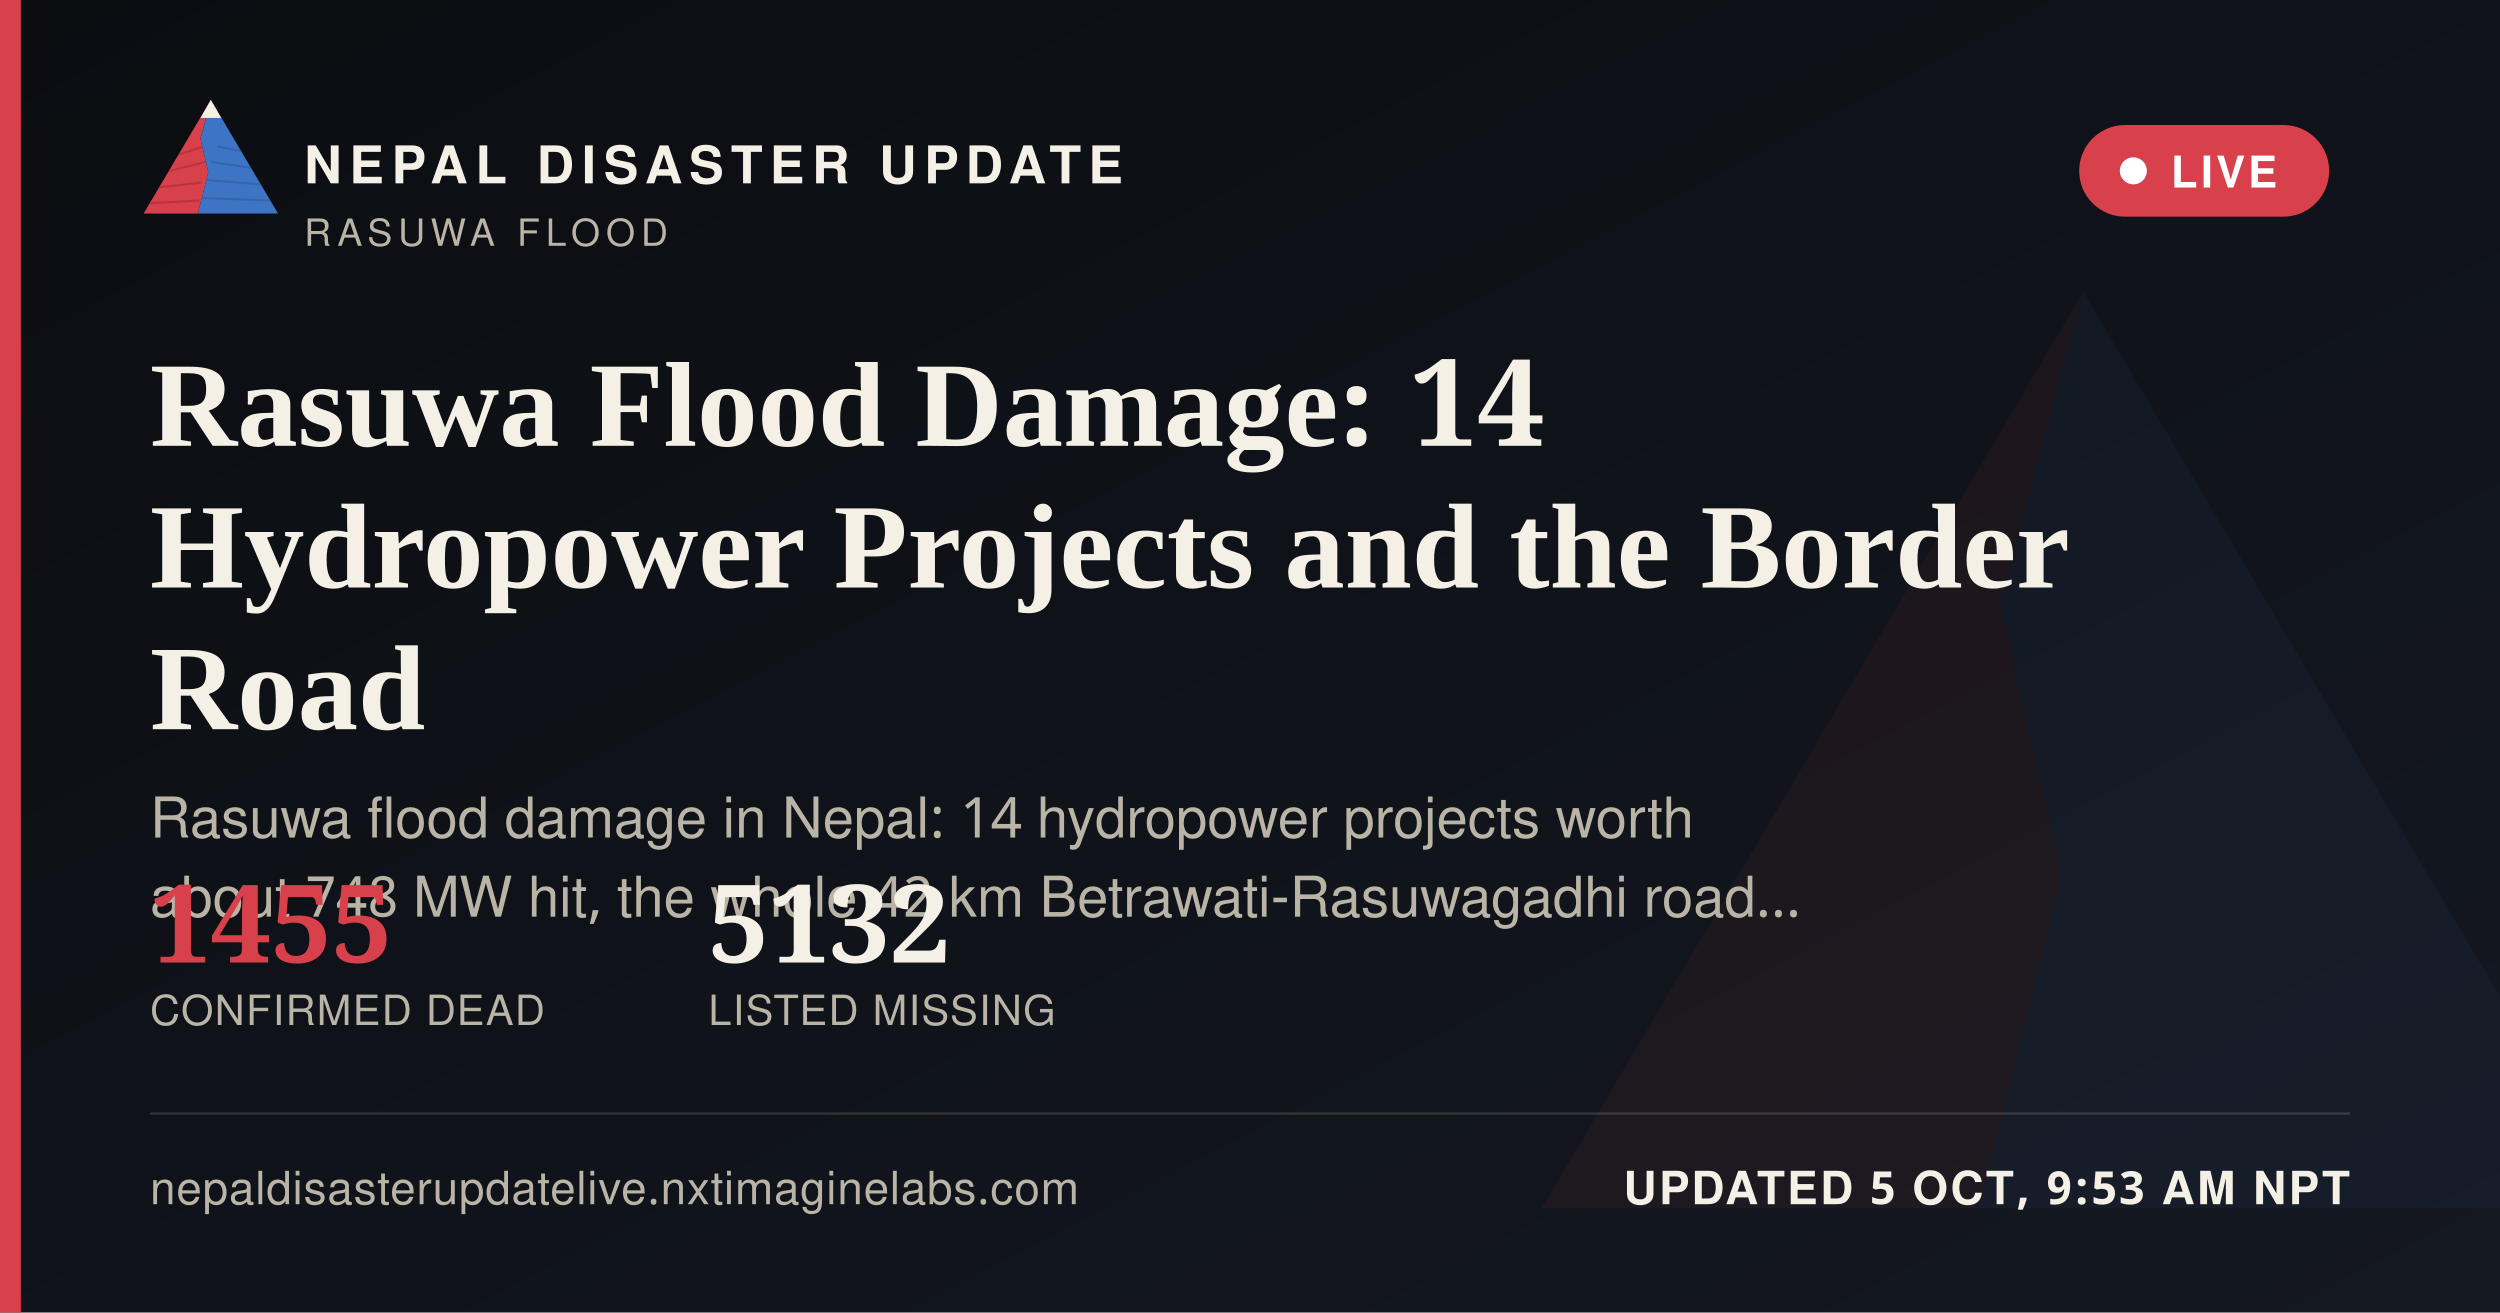
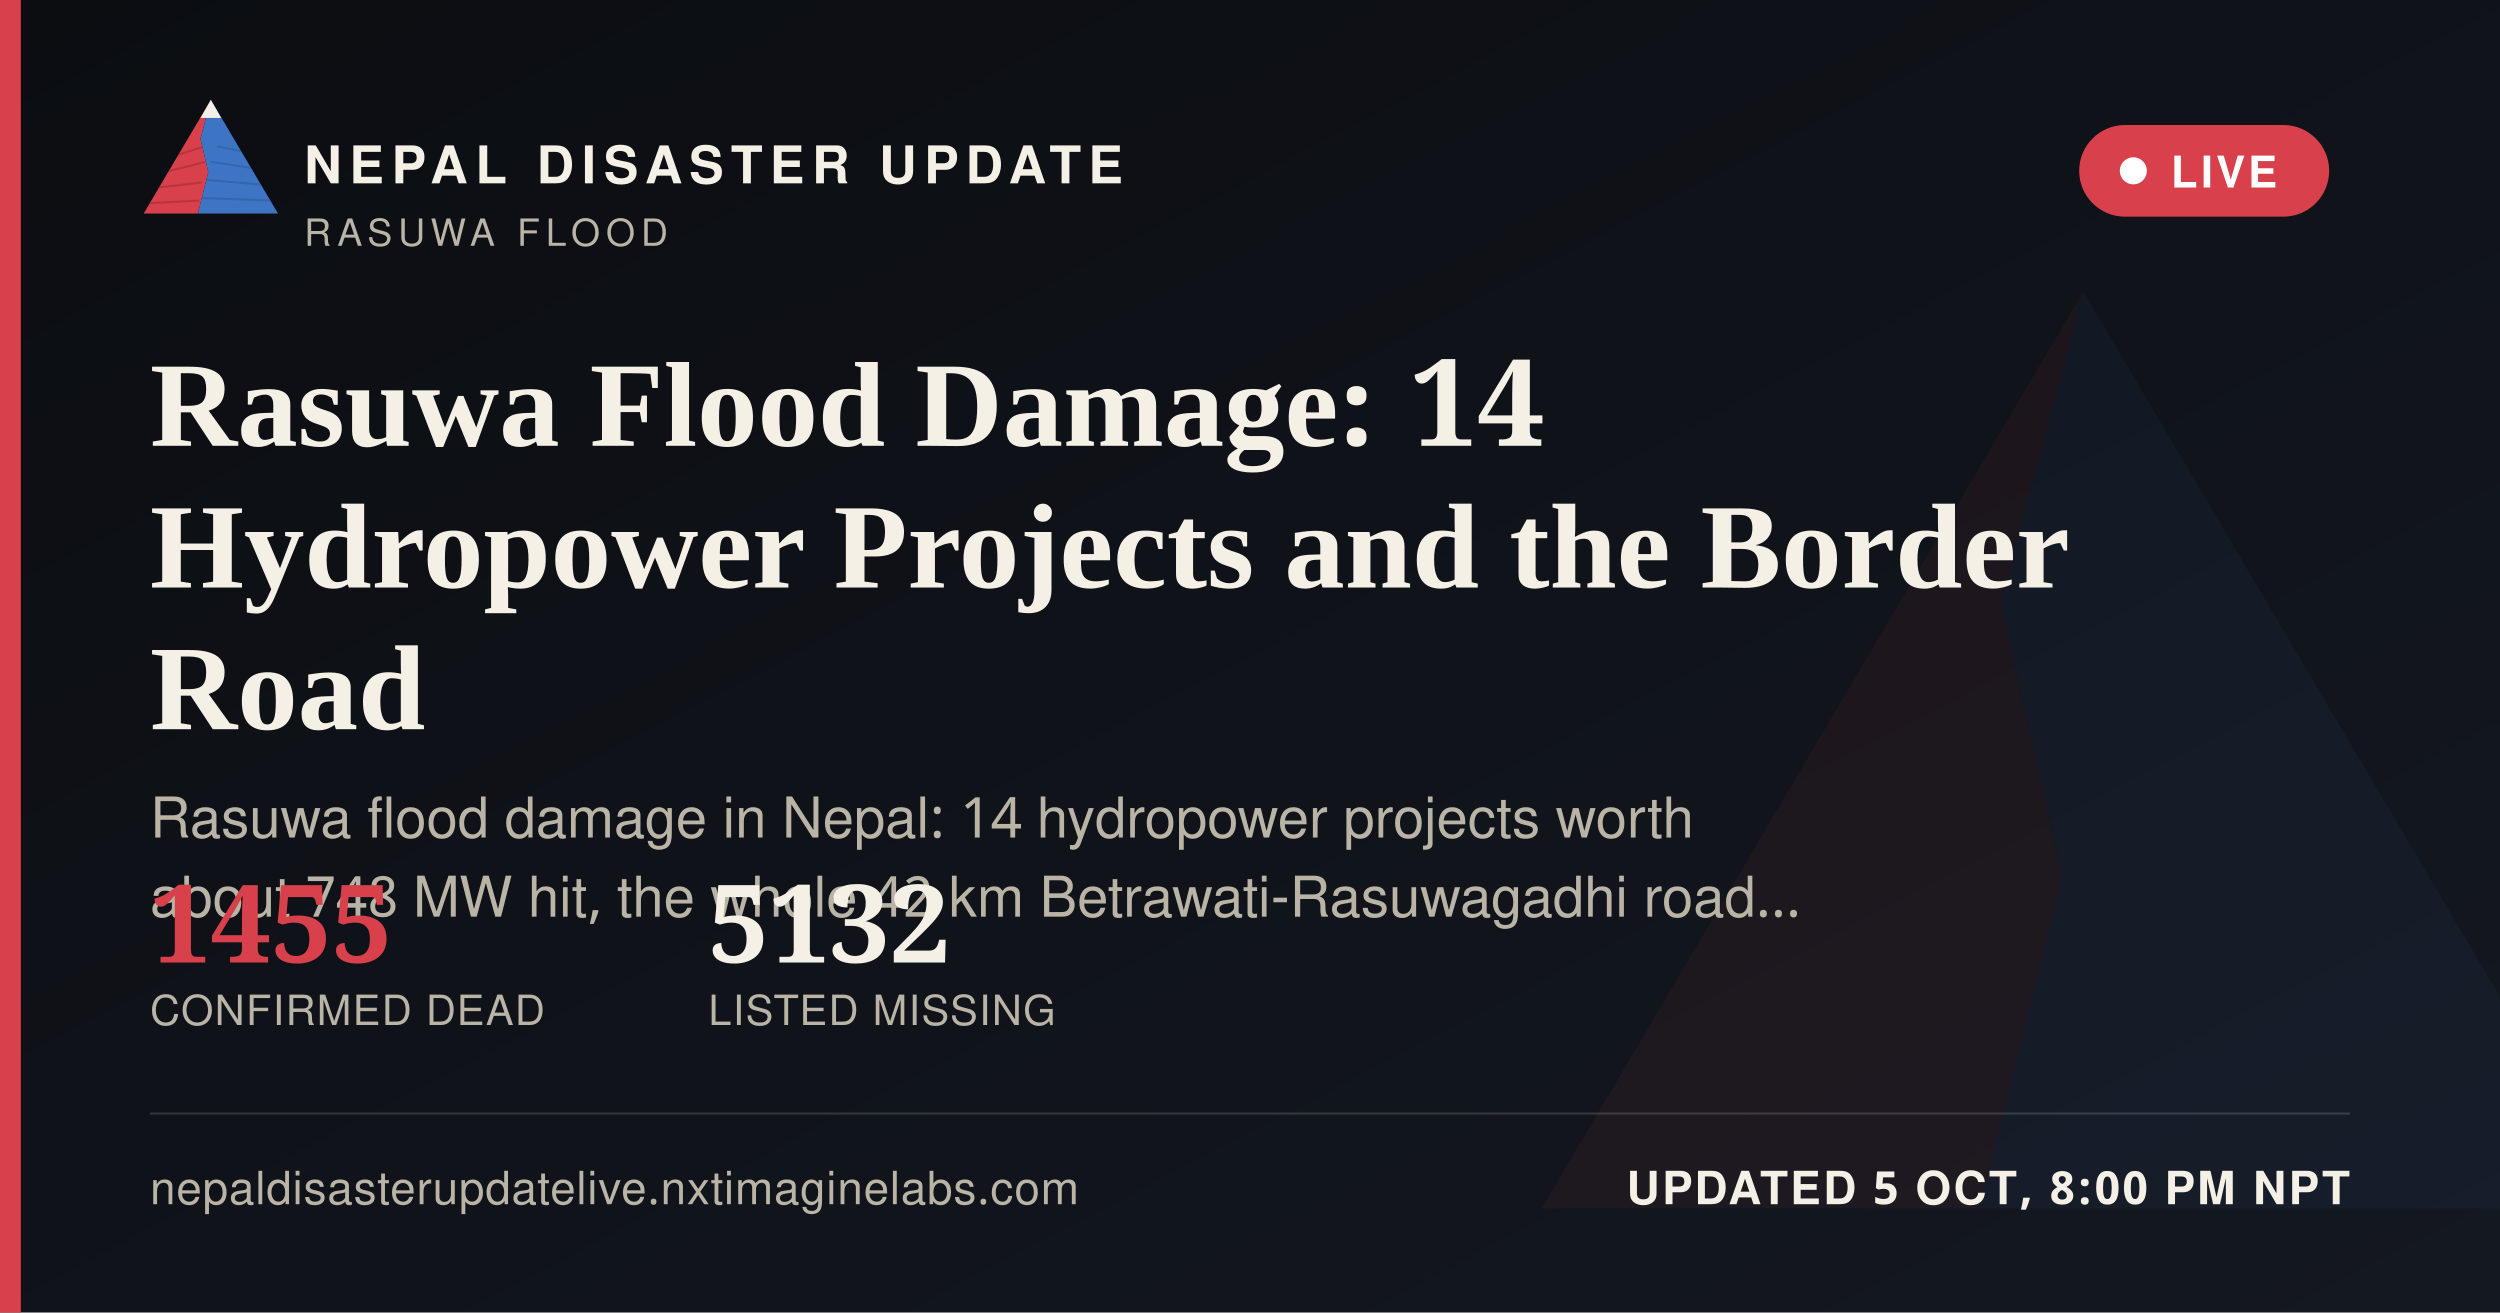
<svg xmlns="http://www.w3.org/2000/svg" width="1200" height="630" viewBox="0 0 1200 630">
  <defs>
    <linearGradient id="ogbg" x1="0" y1="0" x2="1" y2="1">
      <stop offset="0" stop-color="#0B0D11" />
      <stop offset="1" stop-color="#141821" />
    </linearGradient>
  </defs>
  <rect width="1200" height="630" fill="url(#ogbg)" />
  <g transform="translate(700,60) scale(5)" opacity="0.06">
    <polygon points="60,16 52,46 58,72 50,104 8,104" fill="#D8404B" />
    <polygon points="60,16 112,104 50,104 58,72 52,46" fill="#3D74C4" />
  </g>
  <rect x="0" y="0" width="10" height="630" fill="#D8404B" />
  <g transform="translate(64,38) scale(0.62)">
    <g>
      <defs>
        <clipPath id="ogLc">
          <polygon points="60,16 52,46 58,72 50,104 8,104" />
        </clipPath>
        <clipPath id="ogRc">
          <polygon points="60,16 112,104 50,104 58,72 52,46" />
        </clipPath>
      </defs>
      <polygon points="60,16 52,46 58,72 50,104 8,104" fill="#D8404B" />
      <g clip-path="url(#ogLc)" stroke="#A32A34" stroke-width="1.6" fill="none" opacity="0.55">
        <path d="M30,60 L55,52" />
        <path d="M24,72 L56,64" />
        <path d="M18,84 L53,80" />
        <path d="M13,96 L51,94" />
      </g>
      <polygon points="60,16 112,104 50,104 58,72 52,46" fill="#3D74C4" />
      <g clip-path="url(#ogRc)" stroke="#2A5793" stroke-width="1.6" fill="none" opacity="0.5">
        <path d="M65,52 L95,58" />
        <path d="M60,64 L100,70" />
        <path d="M56,78 L104,82" />
        <path d="M52,92 L108,94" />
      </g>
      <polygon points="60,16 52,30 68,30" fill="#F4F0E6" />
    </g>
  </g>
  <text x="146" y="88" font-family="'Public Sans', 'Noto Sans Devanagari', 'Helvetica Neue', Helvetica, Arial, sans-serif" font-size="25" font-weight="800" letter-spacing="3.6" fill="#F4F0E6">NEPAL DISASTER UPDATE</text>
  <text x="146" y="118" font-family="'Public Sans', 'Noto Sans Devanagari', 'Helvetica Neue', Helvetica, Arial, sans-serif" font-size="18" letter-spacing="2.8" fill="#B9B4A6">RASUWA FLOOD</text>
  <g>
    <rect x="998" y="60" width="120" height="44" rx="22" fill="#D8404B" stroke="none" />
    <circle cx="1024" cy="82" r="6.5" fill="#FFFFFF" />
    <text x="1042" y="90" font-family="'Public Sans', 'Noto Sans Devanagari', 'Helvetica Neue', Helvetica, Arial, sans-serif" font-size="21" font-weight="700" letter-spacing="1.6" fill="#FFFFFF">LIVE</text>
  </g>
  <text x="72" y="214" font-family="Newsreader, 'Noto Serif Devanagari', Georgia, 'Times New Roman', serif" font-size="58" font-weight="600" fill="#F4F0E6">Rasuwa Flood Damage: 14</text>
  <text x="72" y="282" font-family="Newsreader, 'Noto Serif Devanagari', Georgia, 'Times New Roman', serif" font-size="58" font-weight="600" fill="#F4F0E6">Hydropower Projects and the Border</text>
  <text x="72" y="350" font-family="Newsreader, 'Noto Serif Devanagari', Georgia, 'Times New Roman', serif" font-size="58" font-weight="600" fill="#F4F0E6">Road</text>
  <text x="72" y="402" font-family="'Public Sans', 'Noto Sans Devanagari', 'Helvetica Neue', Helvetica, Arial, sans-serif" font-size="27" fill="#B9B4A6">Rasuwa flood damage in Nepal: 14 hydropower projects worth</text>
  <text x="72" y="440" font-family="'Public Sans', 'Noto Sans Devanagari', 'Helvetica Neue', Helvetica, Arial, sans-serif" font-size="27" fill="#B9B4A6">about 748 MW hit, the whole 42 km Betrawati-Rasuwagadhi road…</text>
  <g transform="translate(72,462)">
    <text x="0" y="0" font-family="Newsreader, 'Noto Serif Devanagari', Georgia, 'Times New Roman', serif" font-size="52" font-weight="600" fill="#D8404B">1455</text>
    <text x="0" y="30" font-family="'Public Sans', 'Noto Sans Devanagari', 'Helvetica Neue', Helvetica, Arial, sans-serif" font-size="20" letter-spacing="0.6" fill="#B9B4A6">CONFIRMED DEAD</text>
    <text x="268" y="0" font-family="Newsreader, 'Noto Serif Devanagari', Georgia, 'Times New Roman', serif" font-size="52" font-weight="600" fill="#F4F0E6">5132</text>
    <text x="268" y="30" font-family="'Public Sans', 'Noto Sans Devanagari', 'Helvetica Neue', Helvetica, Arial, sans-serif" font-size="20" letter-spacing="0.6" fill="#B9B4A6">LISTED MISSING</text>
  </g>
  <rect x="72" y="534" width="1056" height="1" fill="rgba(244,240,230,0.16)" />
  <text x="72" y="578" font-family="'Public Sans', 'Noto Sans Devanagari', 'Helvetica Neue', Helvetica, Arial, sans-serif" font-size="22" fill="#B9B4A6" letter-spacing="0.4">nepaldisasterupdatelive.nxtimaginelabs.com</text>
-   <text x="1128" y="578" text-anchor="end" font-family="'Public Sans', 'Noto Sans Devanagari', 'Helvetica Neue', Helvetica, Arial, sans-serif" font-size="22" font-weight="700" letter-spacing="1.2" fill="#F4F0E6">UPDATED 5 OCT, 9:53 AM NPT</text>
+   <text x="1128" y="578" text-anchor="end" font-family="'Public Sans', 'Noto Sans Devanagari', 'Helvetica Neue', Helvetica, Arial, sans-serif" font-size="22" font-weight="700" letter-spacing="1.2" fill="#F4F0E6">UPDATED 5 OCT, 8:00 PM NPT</text>
</svg>
